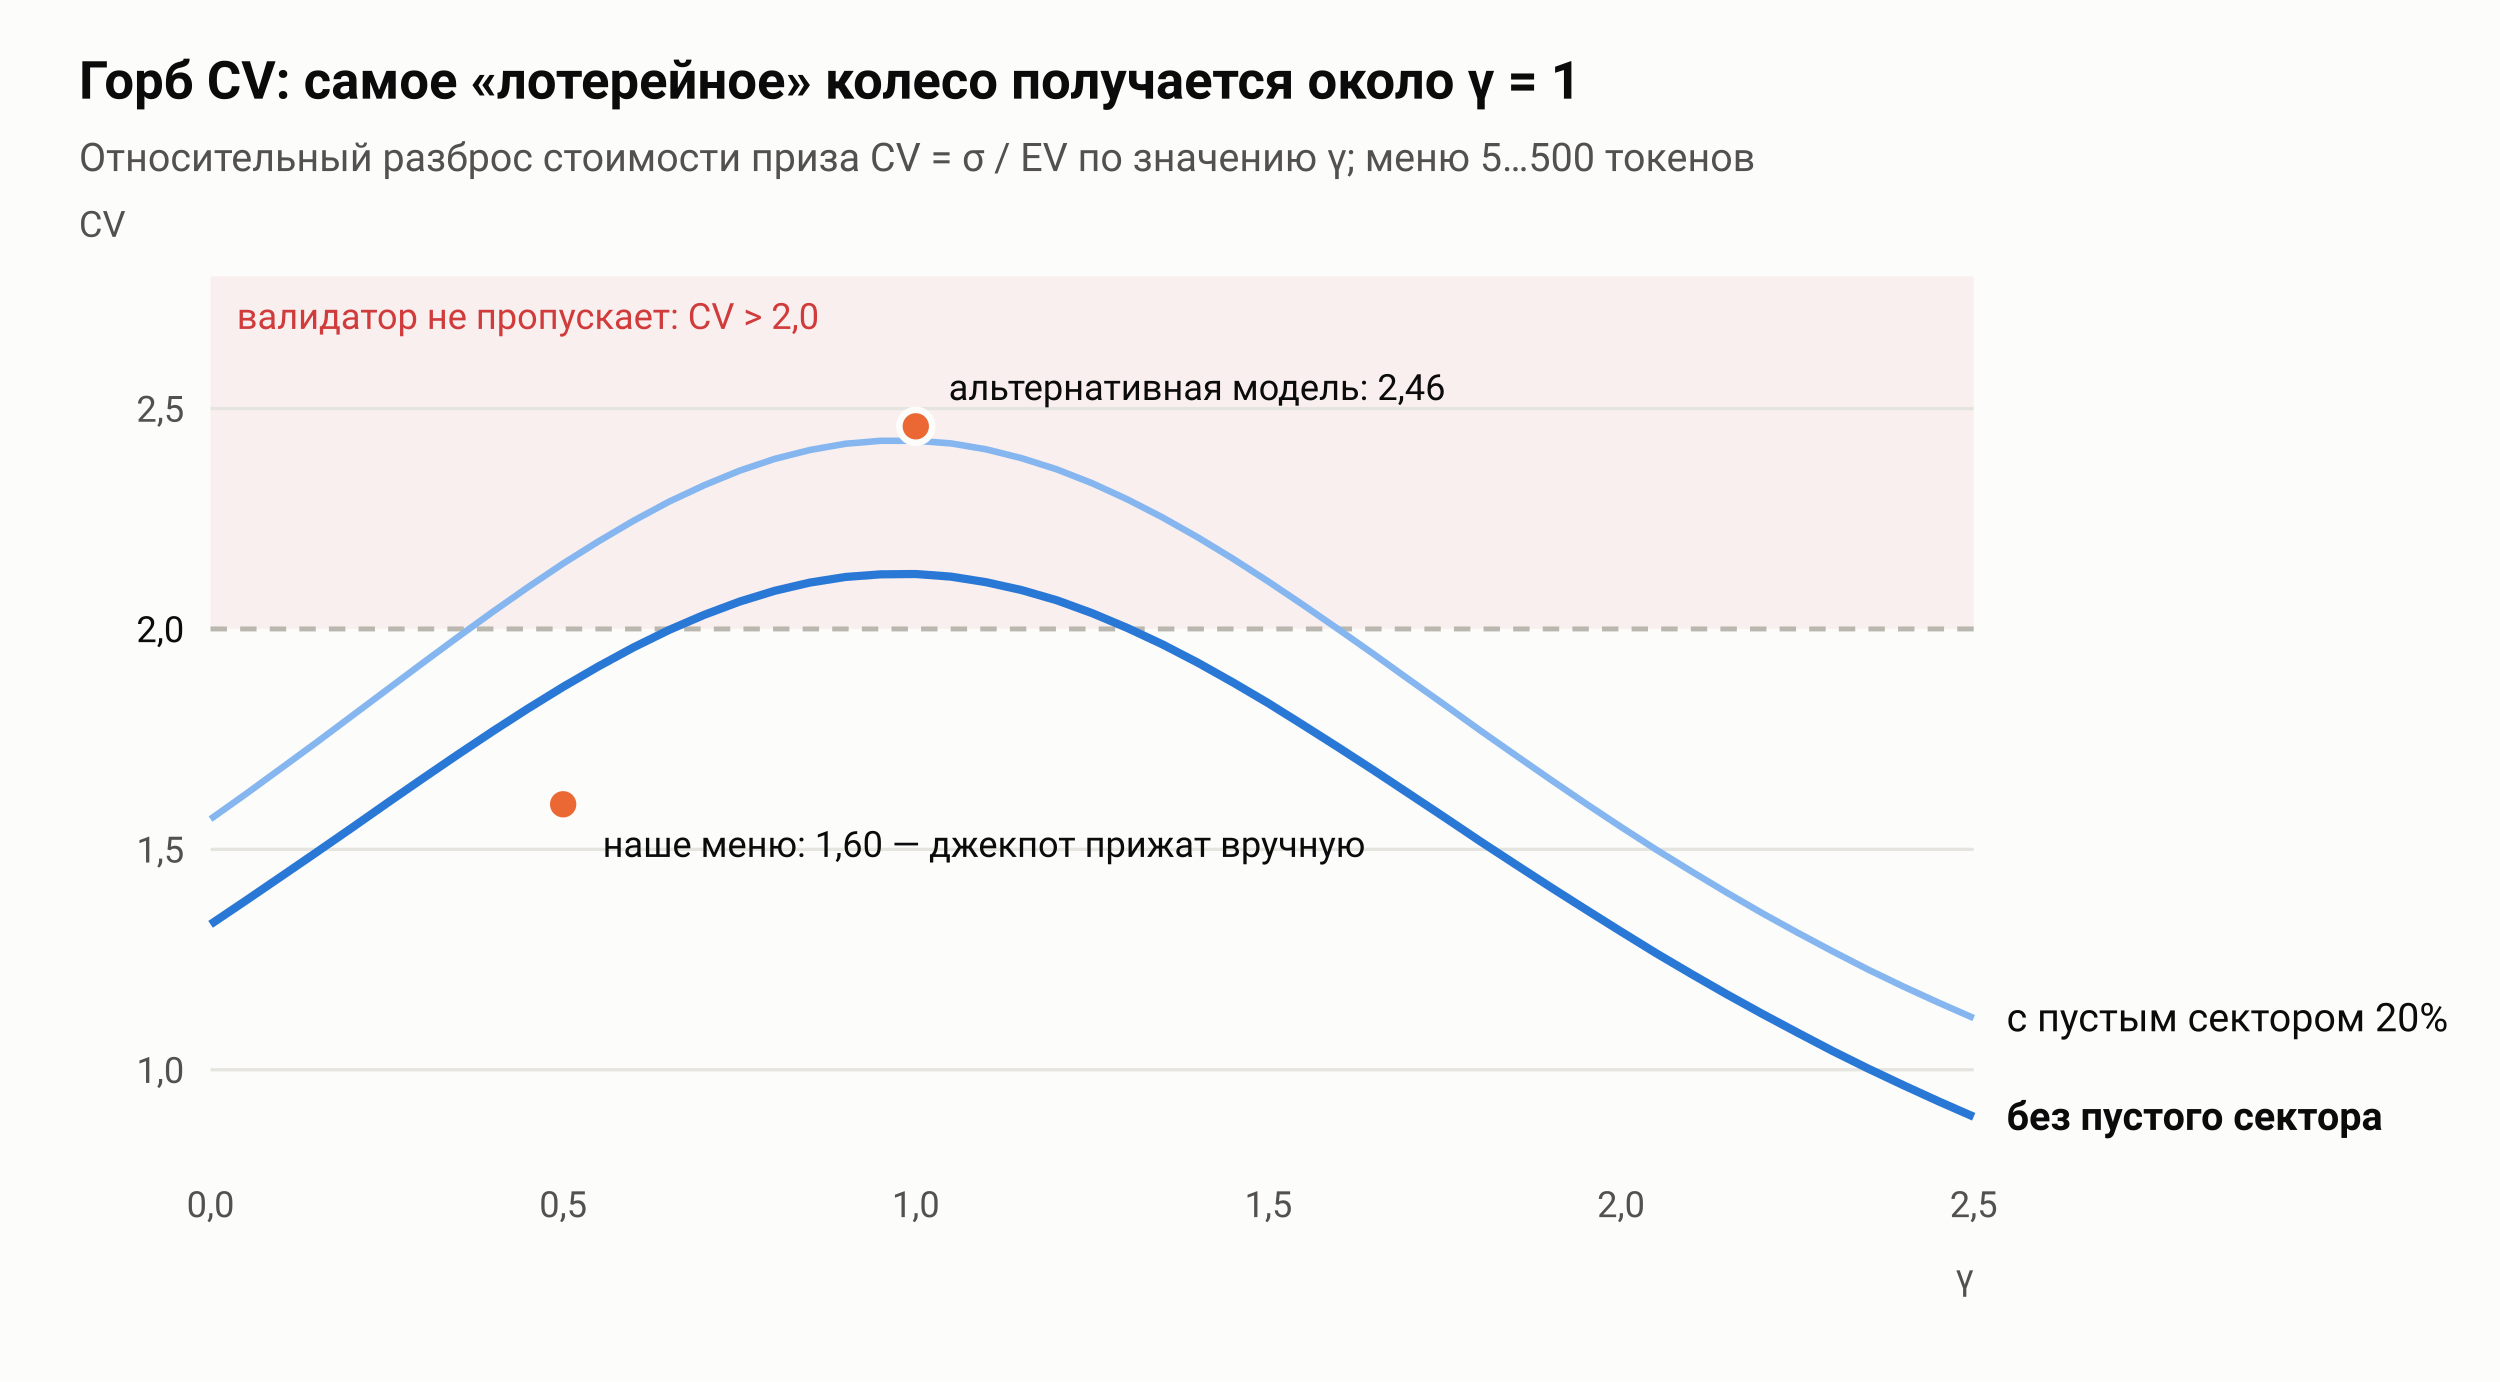
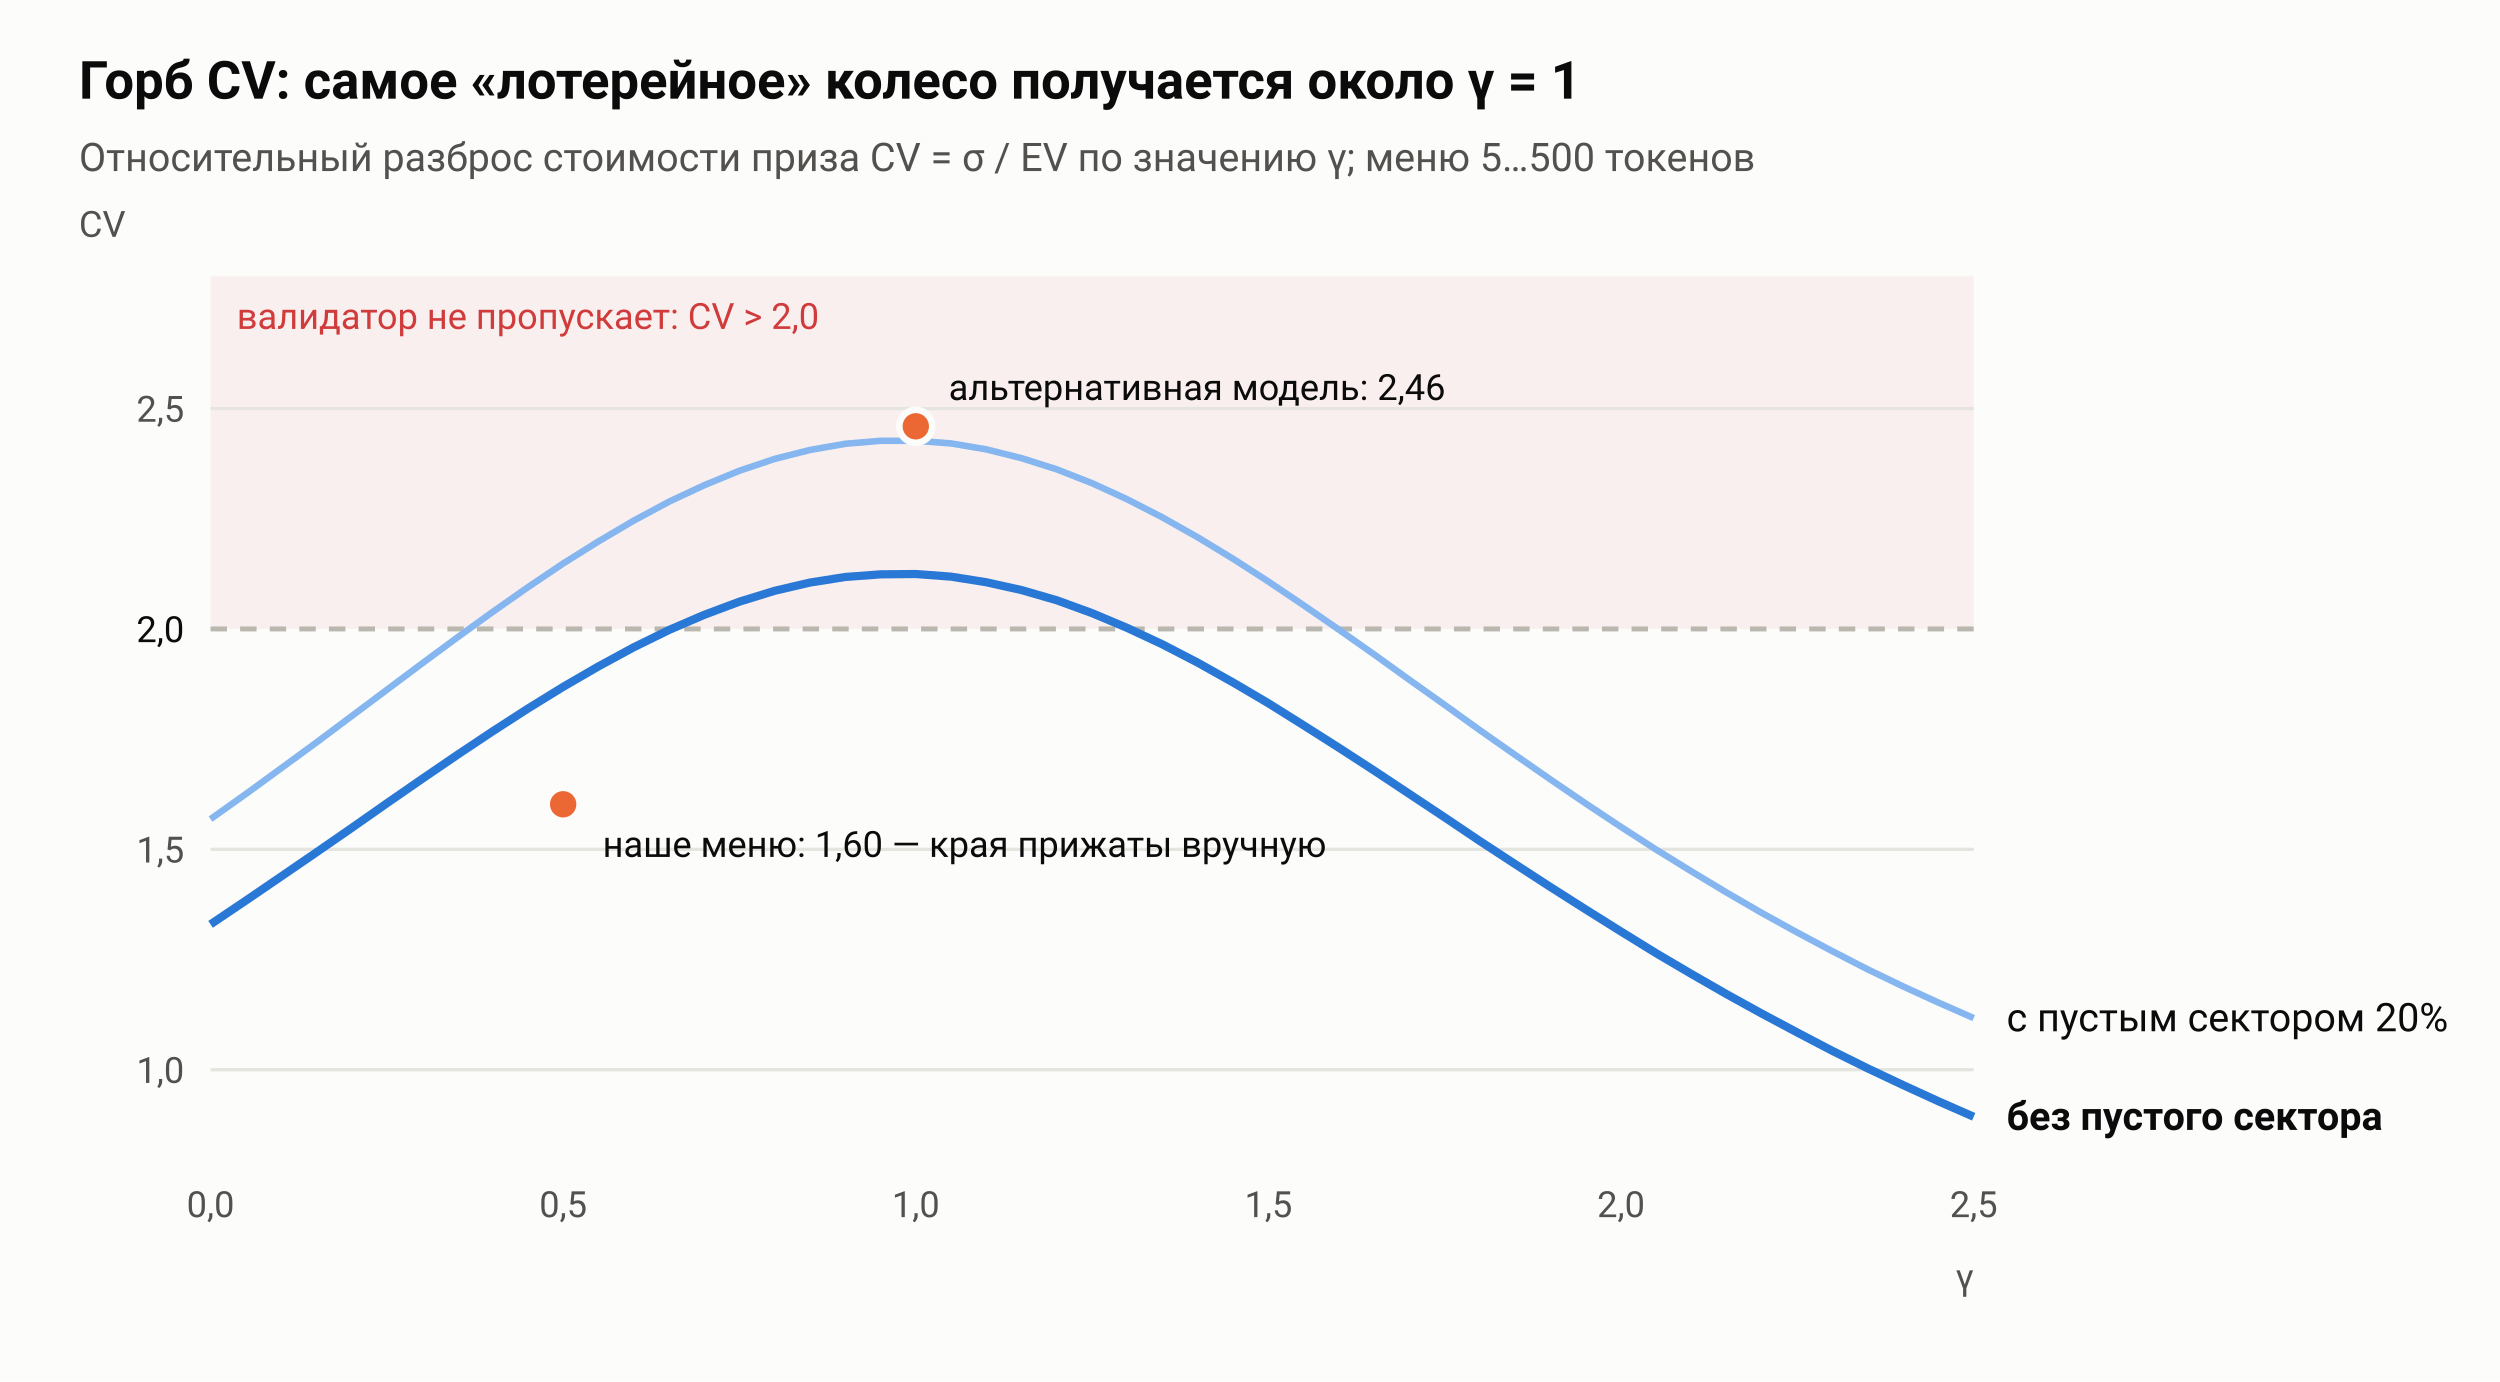
<svg xmlns="http://www.w3.org/2000/svg" viewBox="0 0 760 420" width="760" height="420" role="img" aria-label="Горб CV: самое «лотерейное» колесо получается около γ = 1" font-family="-apple-system, 'Segoe UI', Roboto, 'Helvetica Neue', Arial, sans-serif">
  <rect width="760" height="420" fill="#fcfcfb" />
  <text x="24.0" y="30.0" font-size="16" fill="#0b0b0b" text-anchor="start" font-weight="600">Горб CV: самое «лотерейное» колесо получается около γ = 1</text>
  <text x="24.0" y="52.0" font-size="12" fill="#52514e" text-anchor="start">Относительный разброс стоимости приза CV = σ / EV по значению γ; меню 5…500 токенов</text>
  <rect x="64" y="84" width="536" height="107.2" fill="#d03b3b" fill-opacity="0.07" />
  <line x1="64" x2="600" y1="325.2" y2="325.2" stroke="#e6e4de" />
  <text x="56.0" y="329.2" font-size="11" fill="#52514e" text-anchor="end">1,0</text>
  <line x1="64" x2="600" y1="258.2" y2="258.2" stroke="#e6e4de" />
  <text x="56.0" y="262.2" font-size="11" fill="#52514e" text-anchor="end">1,5</text>
  <line x1="64" x2="600" y1="191.2" y2="191.2" stroke="#b9b7ae" stroke-dasharray="5 4" stroke-width="1.5" />
  <text x="56.0" y="195.2" font-size="11" fill="#0b0b0b" text-anchor="end">2,0</text>
  <line x1="64" x2="600" y1="124.2" y2="124.2" stroke="#e6e4de" />
  <text x="56.0" y="128.2" font-size="11" fill="#52514e" text-anchor="end">2,5</text>
  <text x="72.0" y="100.0" font-size="11" fill="#d03b3b" text-anchor="start">валидатор не пропускает: CV &gt; 2,0</text>
  <text x="64.0" y="370.0" font-size="11" fill="#52514e" text-anchor="middle">0,0</text>
  <text x="171.2" y="370.0" font-size="11" fill="#52514e" text-anchor="middle">0,5</text>
  <text x="278.4" y="370.0" font-size="11" fill="#52514e" text-anchor="middle">1,0</text>
  <text x="385.6" y="370.0" font-size="11" fill="#52514e" text-anchor="middle">1,5</text>
  <text x="492.8" y="370.0" font-size="11" fill="#52514e" text-anchor="middle">2,0</text>
  <text x="600.0" y="370.0" font-size="11" fill="#52514e" text-anchor="middle">2,5</text>
  <text x="600.0" y="392.0" font-size="11" fill="#52514e" text-anchor="end">γ</text>
  <text x="24.0" y="72.0" font-size="11" fill="#52514e" text-anchor="start">CV</text>
  <path d="M64.0 249.0L74.7 241.4L85.4 233.6L96.2 225.7L106.9 217.7L117.6 209.7L128.3 201.7L139.0 193.8L149.8 186.0L160.5 178.5L171.2 171.3L181.9 164.6L192.6 158.3L203.4 152.5L214.1 147.5L224.8 143.1L235.5 139.5L246.2 136.8L257.0 134.9L267.7 134.0L278.4 134.0L289.1 134.8L299.8 136.6L310.6 139.3L321.3 142.7L332.0 146.9L342.7 151.8L353.4 157.3L364.2 163.4L374.9 169.9L385.6 176.8L396.3 184.0L407.0 191.4L417.8 199.0L428.5 206.7L439.2 214.3L449.9 222.0L460.6 229.5L471.4 237.0L482.1 244.3L492.8 251.4L503.5 258.3L514.2 264.9L525.0 271.4L535.7 277.6L546.4 283.5L557.1 289.2L567.8 294.7L578.6 299.9L589.3 304.8L600.0 309.5" fill="none" stroke="#86b6ef" stroke-width="2" />
  <path d="M64.0 281.0L74.7 273.8L85.4 266.5L96.2 259.1L106.9 251.7L117.6 244.2L128.3 236.8L139.0 229.5L149.8 222.3L160.5 215.4L171.2 208.8L181.9 202.6L192.6 196.8L203.4 191.5L214.1 186.9L224.8 182.9L235.5 179.6L246.2 177.1L257.0 175.4L267.7 174.6L278.4 174.5L289.1 175.3L299.8 177.0L310.6 179.4L321.3 182.5L332.0 186.4L342.7 190.9L353.4 195.9L364.2 201.5L374.9 207.5L385.6 213.8L396.3 220.5L407.0 227.3L417.8 234.3L428.5 241.4L439.2 248.5L449.9 255.7L460.6 262.7L471.4 269.7L482.1 276.5L492.8 283.2L503.5 289.8L514.2 296.1L525.0 302.3L535.7 308.2L546.4 313.9L557.1 319.5L567.8 324.8L578.6 329.9L589.3 334.8L600.0 339.5" fill="none" stroke="#2a78d6" stroke-width="2.5" />
  <text x="610.0" y="313.5" font-size="12" fill="#0b0b0b" text-anchor="start">с пустым сектором 20%</text>
  <text x="610.0" y="343.5" font-size="12" fill="#0b0b0b" text-anchor="start" font-weight="600">без пустого сектора</text>
  <circle cx="171.2" cy="244.5" r="5" fill="#eb6834" stroke="#fcfcfb" stroke-width="2" />
-   <text x="183.2" y="260.5" font-size="11" fill="#0b0b0b" text-anchor="start">наше меню: 1,60 — джекпот прижат вручную</text>
+   <text x="183.2" y="260.5" font-size="11" fill="#0b0b0b" text-anchor="start">наше меню: 1,60 — края прижаты вручную</text>
  <circle cx="278.4" cy="129.6" r="5" fill="#eb6834" stroke="#fcfcfb" stroke-width="2" />
  <text x="288.4" y="121.6" font-size="11" fill="#0b0b0b" text-anchor="start">альтернативная модель: 2,46</text>
</svg>
